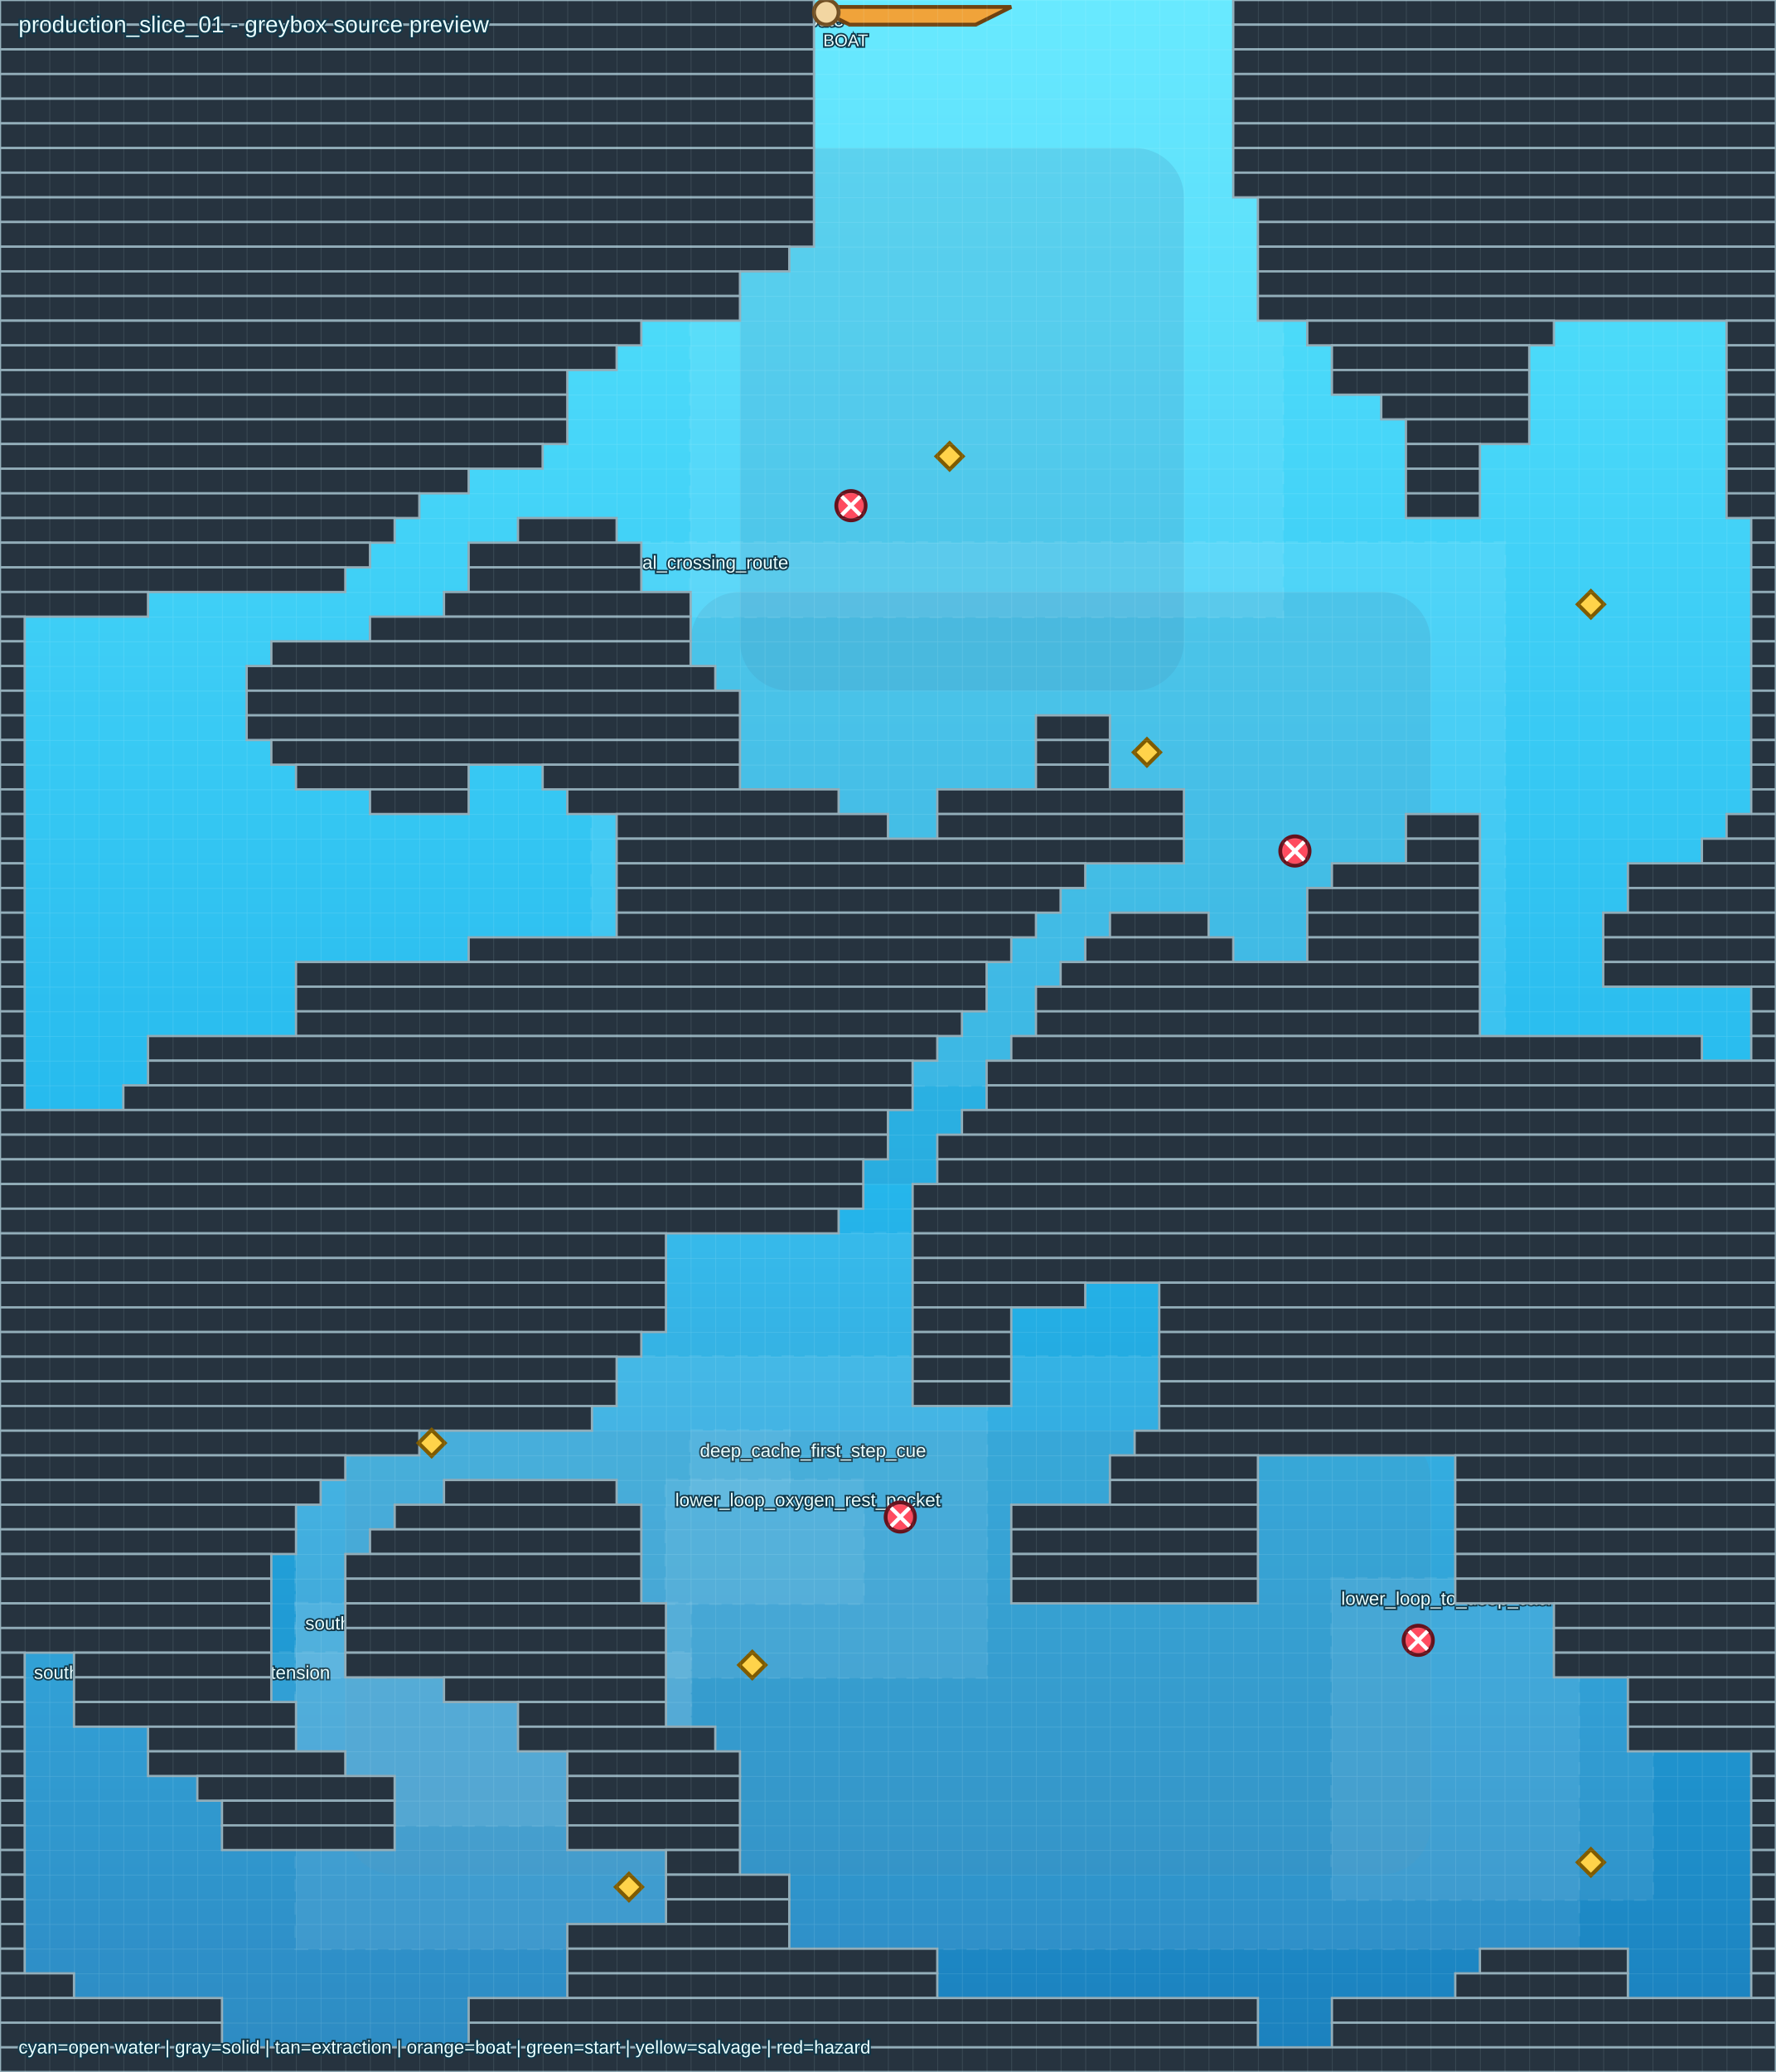
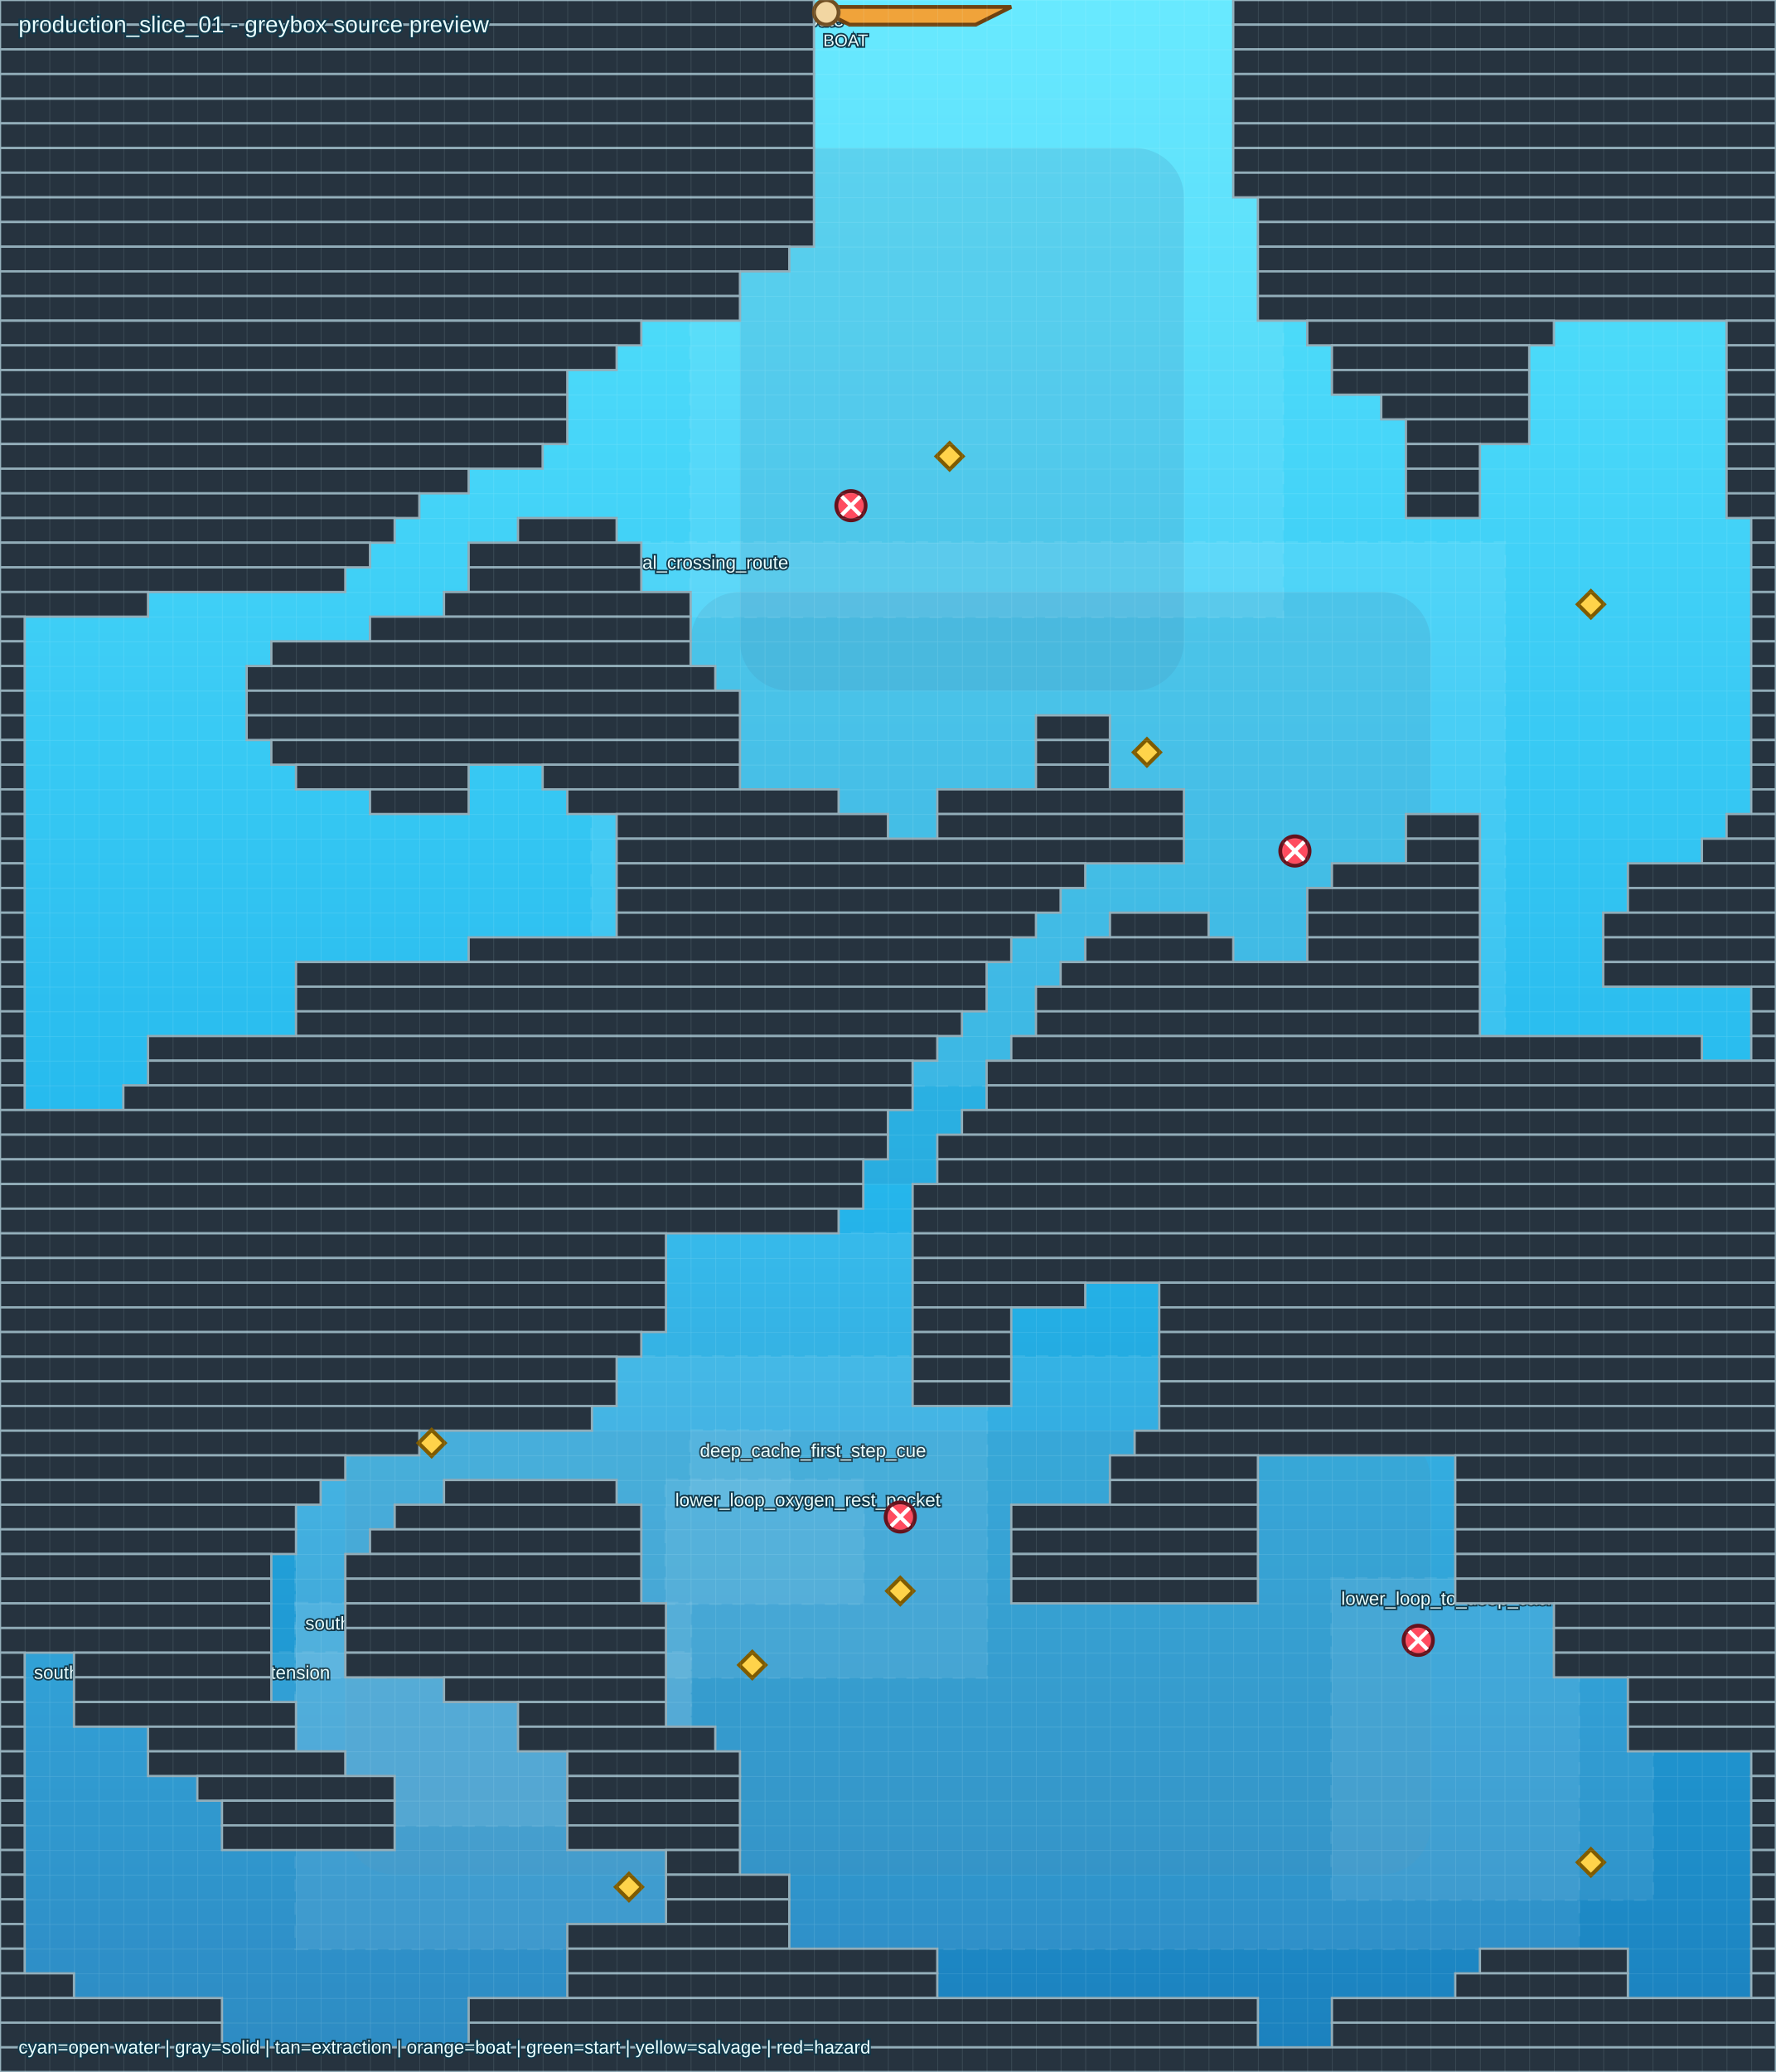
<svg xmlns="http://www.w3.org/2000/svg" viewBox="0 0 2304 2688" width="2304" height="2688">
  <defs>
    <linearGradient id="water" x1="0" y1="0" x2="0" y2="1">
      <stop offset="0%" stop-color="#4ee6ff" />
      <stop offset="55%" stop-color="#13b3ec" />
      <stop offset="100%" stop-color="#0874b7" />
    </linearGradient>
    <pattern id="grid" width="32" height="32" patternUnits="userSpaceOnUse">
      <path d="M 32 0 L 0 0 0 32" fill="none" stroke="#d8f7ff" stroke-width="1" opacity="0.22" />
    </pattern>
  </defs>
  <rect x="0" y="0" width="2304" height="2688" fill="url(#water)" />
  <rect x="960" y="192" width="576" height="704" rx="64" fill="#237fad" opacity="0.22" />
  <rect x="896" y="768" width="960" height="768" rx="64" fill="#237fad" opacity="0.22" />
  <rect x="448" y="1856" width="1408" height="576" rx="64" fill="#237fad" opacity="0.22" />
  <rect x="0" y="0" width="2304" height="2688" fill="#ffffff" opacity="0.08" stroke="#ffffff" stroke-width="4" stroke-dasharray="16 14" />
  <text x="12.0" y="34.0" fill="#eaffff" font-family="Arial, sans-serif" font-size="24" paint-order="stroke" stroke="#10384a" stroke-width="4">production_slice_bounds</text>
  <rect x="896" y="0" width="768" height="800" fill="#ffffff" opacity="0.08" stroke="#ffffff" stroke-width="4" stroke-dasharray="16 14" />
  <text x="908.0" y="34.0" fill="#eaffff" font-family="Arial, sans-serif" font-size="24" paint-order="stroke" stroke="#10384a" stroke-width="4">entry_shaft_route</text>
  <rect x="768" y="704" width="1184" height="704" fill="#ffffff" opacity="0.08" stroke="#ffffff" stroke-width="4" stroke-dasharray="16 14" />
  <text x="780.0" y="738.0" fill="#eaffff" font-family="Arial, sans-serif" font-size="24" paint-order="stroke" stroke="#10384a" stroke-width="4">central_crossing_route</text>
  <rect x="384" y="1760" width="1664" height="768" fill="#ffffff" opacity="0.08" stroke="#ffffff" stroke-width="4" stroke-dasharray="16 14" />
  <text x="396.0" y="1794.0" fill="#eaffff" font-family="Arial, sans-serif" font-size="24" paint-order="stroke" stroke="#10384a" stroke-width="4">lower_loop_route</text>
  <rect x="896" y="1856" width="128" height="96" fill="#ffffff" opacity="0.08" stroke="#ffffff" stroke-width="4" stroke-dasharray="16 14" />
  <text x="908.0" y="1890.0" fill="#eaffff" font-family="Arial, sans-serif" font-size="24" paint-order="stroke" stroke="#10384a" stroke-width="4">deep_cache_first_step_cue</text>
  <rect x="384" y="1600" width="896" height="576" fill="#ffffff" opacity="0.08" stroke="#ffffff" stroke-width="4" stroke-dasharray="16 14" />
  <text x="396.0" y="1634.0" fill="#eaffff" font-family="Arial, sans-serif" font-size="24" paint-order="stroke" stroke="#10384a" stroke-width="4">return_pressure_to_boat</text>
  <rect x="864" y="1920" width="256" height="160" fill="#ffffff" opacity="0.08" stroke="#ffffff" stroke-width="4" stroke-dasharray="16 14" />
  <text x="876.0" y="1954.0" fill="#eaffff" font-family="Arial, sans-serif" font-size="24" paint-order="stroke" stroke="#10384a" stroke-width="4">lower_loop_oxygen_rest_pocket</text>
  <rect x="32" y="2144" width="864" height="512" fill="#ffffff" opacity="0.08" stroke="#ffffff" stroke-width="4" stroke-dasharray="16 14" />
  <text x="44.0" y="2178.0" fill="#eaffff" font-family="Arial, sans-serif" font-size="24" paint-order="stroke" stroke="#10384a" stroke-width="4">southwest_return_pocket_extension</text>
  <rect x="384" y="2080" width="512" height="288" fill="#ffffff" opacity="0.08" stroke="#ffffff" stroke-width="4" stroke-dasharray="16 14" />
  <text x="396.0" y="2114.0" fill="#eaffff" font-family="Arial, sans-serif" font-size="24" paint-order="stroke" stroke="#10384a" stroke-width="4">southwest_pocket_pre_pickup_cue</text>
  <rect x="1728" y="2048" width="416" height="416" fill="#ffffff" opacity="0.08" stroke="#ffffff" stroke-width="4" stroke-dasharray="16 14" />
  <text x="1740.0" y="2082.0" fill="#eaffff" font-family="Arial, sans-serif" font-size="24" paint-order="stroke" stroke="#10384a" stroke-width="4">lower_loop_to_deep_cache_pressure</text>
  <rect x="0" y="0" width="1056" height="32" fill="#26333f" stroke="#8ea9b5" stroke-width="3" />
  <rect x="1600" y="0" width="704" height="32" fill="#26333f" stroke="#8ea9b5" stroke-width="3" />
  <rect x="0" y="32" width="1056" height="32" fill="#26333f" stroke="#8ea9b5" stroke-width="3" />
  <rect x="1600" y="32" width="704" height="32" fill="#26333f" stroke="#8ea9b5" stroke-width="3" />
  <rect x="0" y="64" width="1056" height="32" fill="#26333f" stroke="#8ea9b5" stroke-width="3" />
  <rect x="1600" y="64" width="704" height="32" fill="#26333f" stroke="#8ea9b5" stroke-width="3" />
  <rect x="0" y="96" width="1056" height="32" fill="#26333f" stroke="#8ea9b5" stroke-width="3" />
  <rect x="1600" y="96" width="704" height="32" fill="#26333f" stroke="#8ea9b5" stroke-width="3" />
  <rect x="0" y="128" width="1056" height="32" fill="#26333f" stroke="#8ea9b5" stroke-width="3" />
  <rect x="1600" y="128" width="704" height="32" fill="#26333f" stroke="#8ea9b5" stroke-width="3" />
  <rect x="0" y="160" width="1056" height="32" fill="#26333f" stroke="#8ea9b5" stroke-width="3" />
  <rect x="1600" y="160" width="704" height="32" fill="#26333f" stroke="#8ea9b5" stroke-width="3" />
  <rect x="0" y="192" width="1056" height="32" fill="#26333f" stroke="#8ea9b5" stroke-width="3" />
  <rect x="1600" y="192" width="704" height="32" fill="#26333f" stroke="#8ea9b5" stroke-width="3" />
  <rect x="0" y="224" width="1056" height="32" fill="#26333f" stroke="#8ea9b5" stroke-width="3" />
  <rect x="1600" y="224" width="704" height="32" fill="#26333f" stroke="#8ea9b5" stroke-width="3" />
  <rect x="0" y="256" width="1056" height="32" fill="#26333f" stroke="#8ea9b5" stroke-width="3" />
  <rect x="1632" y="256" width="672" height="32" fill="#26333f" stroke="#8ea9b5" stroke-width="3" />
  <rect x="0" y="288" width="1056" height="32" fill="#26333f" stroke="#8ea9b5" stroke-width="3" />
  <rect x="1632" y="288" width="672" height="32" fill="#26333f" stroke="#8ea9b5" stroke-width="3" />
  <rect x="0" y="320" width="1024" height="32" fill="#26333f" stroke="#8ea9b5" stroke-width="3" />
  <rect x="1632" y="320" width="672" height="32" fill="#26333f" stroke="#8ea9b5" stroke-width="3" />
  <rect x="0" y="352" width="960" height="32" fill="#26333f" stroke="#8ea9b5" stroke-width="3" />
  <rect x="1632" y="352" width="672" height="32" fill="#26333f" stroke="#8ea9b5" stroke-width="3" />
  <rect x="0" y="384" width="960" height="32" fill="#26333f" stroke="#8ea9b5" stroke-width="3" />
  <rect x="1632" y="384" width="672" height="32" fill="#26333f" stroke="#8ea9b5" stroke-width="3" />
  <rect x="0" y="416" width="832" height="32" fill="#26333f" stroke="#8ea9b5" stroke-width="3" />
  <rect x="1696" y="416" width="320" height="32" fill="#26333f" stroke="#8ea9b5" stroke-width="3" />
  <rect x="2240" y="416" width="64" height="32" fill="#26333f" stroke="#8ea9b5" stroke-width="3" />
  <rect x="0" y="448" width="800" height="32" fill="#26333f" stroke="#8ea9b5" stroke-width="3" />
  <rect x="1728" y="448" width="256" height="32" fill="#26333f" stroke="#8ea9b5" stroke-width="3" />
  <rect x="2240" y="448" width="64" height="32" fill="#26333f" stroke="#8ea9b5" stroke-width="3" />
  <rect x="0" y="480" width="736" height="32" fill="#26333f" stroke="#8ea9b5" stroke-width="3" />
  <rect x="1728" y="480" width="256" height="32" fill="#26333f" stroke="#8ea9b5" stroke-width="3" />
  <rect x="2240" y="480" width="64" height="32" fill="#26333f" stroke="#8ea9b5" stroke-width="3" />
  <rect x="0" y="512" width="736" height="32" fill="#26333f" stroke="#8ea9b5" stroke-width="3" />
  <rect x="1792" y="512" width="192" height="32" fill="#26333f" stroke="#8ea9b5" stroke-width="3" />
  <rect x="2240" y="512" width="64" height="32" fill="#26333f" stroke="#8ea9b5" stroke-width="3" />
  <rect x="0" y="544" width="736" height="32" fill="#26333f" stroke="#8ea9b5" stroke-width="3" />
  <rect x="1824" y="544" width="160" height="32" fill="#26333f" stroke="#8ea9b5" stroke-width="3" />
  <rect x="2240" y="544" width="64" height="32" fill="#26333f" stroke="#8ea9b5" stroke-width="3" />
  <rect x="0" y="576" width="704" height="32" fill="#26333f" stroke="#8ea9b5" stroke-width="3" />
  <rect x="1824" y="576" width="96" height="32" fill="#26333f" stroke="#8ea9b5" stroke-width="3" />
  <rect x="2240" y="576" width="64" height="32" fill="#26333f" stroke="#8ea9b5" stroke-width="3" />
  <rect x="0" y="608" width="608" height="32" fill="#26333f" stroke="#8ea9b5" stroke-width="3" />
  <rect x="1824" y="608" width="96" height="32" fill="#26333f" stroke="#8ea9b5" stroke-width="3" />
  <rect x="2240" y="608" width="64" height="32" fill="#26333f" stroke="#8ea9b5" stroke-width="3" />
  <rect x="0" y="640" width="544" height="32" fill="#26333f" stroke="#8ea9b5" stroke-width="3" />
  <rect x="1824" y="640" width="96" height="32" fill="#26333f" stroke="#8ea9b5" stroke-width="3" />
  <rect x="2240" y="640" width="64" height="32" fill="#26333f" stroke="#8ea9b5" stroke-width="3" />
  <rect x="0" y="672" width="512" height="32" fill="#26333f" stroke="#8ea9b5" stroke-width="3" />
  <rect x="672" y="672" width="128" height="32" fill="#26333f" stroke="#8ea9b5" stroke-width="3" />
  <rect x="2272" y="672" width="32" height="32" fill="#26333f" stroke="#8ea9b5" stroke-width="3" />
  <rect x="0" y="704" width="480" height="32" fill="#26333f" stroke="#8ea9b5" stroke-width="3" />
  <rect x="608" y="704" width="224" height="32" fill="#26333f" stroke="#8ea9b5" stroke-width="3" />
  <rect x="2272" y="704" width="32" height="32" fill="#26333f" stroke="#8ea9b5" stroke-width="3" />
  <rect x="0" y="736" width="448" height="32" fill="#26333f" stroke="#8ea9b5" stroke-width="3" />
  <rect x="608" y="736" width="224" height="32" fill="#26333f" stroke="#8ea9b5" stroke-width="3" />
  <rect x="2272" y="736" width="32" height="32" fill="#26333f" stroke="#8ea9b5" stroke-width="3" />
  <rect x="0" y="768" width="192" height="32" fill="#26333f" stroke="#8ea9b5" stroke-width="3" />
  <rect x="576" y="768" width="320" height="32" fill="#26333f" stroke="#8ea9b5" stroke-width="3" />
  <rect x="2272" y="768" width="32" height="32" fill="#26333f" stroke="#8ea9b5" stroke-width="3" />
  <rect x="0" y="800" width="32" height="32" fill="#26333f" stroke="#8ea9b5" stroke-width="3" />
  <rect x="480" y="800" width="416" height="32" fill="#26333f" stroke="#8ea9b5" stroke-width="3" />
  <rect x="2272" y="800" width="32" height="32" fill="#26333f" stroke="#8ea9b5" stroke-width="3" />
  <rect x="0" y="832" width="32" height="32" fill="#26333f" stroke="#8ea9b5" stroke-width="3" />
  <rect x="352" y="832" width="544" height="32" fill="#26333f" stroke="#8ea9b5" stroke-width="3" />
  <rect x="2272" y="832" width="32" height="32" fill="#26333f" stroke="#8ea9b5" stroke-width="3" />
  <rect x="0" y="864" width="32" height="32" fill="#26333f" stroke="#8ea9b5" stroke-width="3" />
  <rect x="320" y="864" width="608" height="32" fill="#26333f" stroke="#8ea9b5" stroke-width="3" />
  <rect x="2272" y="864" width="32" height="32" fill="#26333f" stroke="#8ea9b5" stroke-width="3" />
  <rect x="0" y="896" width="32" height="32" fill="#26333f" stroke="#8ea9b5" stroke-width="3" />
  <rect x="320" y="896" width="640" height="32" fill="#26333f" stroke="#8ea9b5" stroke-width="3" />
  <rect x="2272" y="896" width="32" height="32" fill="#26333f" stroke="#8ea9b5" stroke-width="3" />
  <rect x="0" y="928" width="32" height="32" fill="#26333f" stroke="#8ea9b5" stroke-width="3" />
  <rect x="320" y="928" width="640" height="32" fill="#26333f" stroke="#8ea9b5" stroke-width="3" />
  <rect x="1344" y="928" width="96" height="32" fill="#26333f" stroke="#8ea9b5" stroke-width="3" />
  <rect x="2272" y="928" width="32" height="32" fill="#26333f" stroke="#8ea9b5" stroke-width="3" />
  <rect x="0" y="960" width="32" height="32" fill="#26333f" stroke="#8ea9b5" stroke-width="3" />
  <rect x="352" y="960" width="608" height="32" fill="#26333f" stroke="#8ea9b5" stroke-width="3" />
  <rect x="1344" y="960" width="96" height="32" fill="#26333f" stroke="#8ea9b5" stroke-width="3" />
  <rect x="2272" y="960" width="32" height="32" fill="#26333f" stroke="#8ea9b5" stroke-width="3" />
  <rect x="0" y="992" width="32" height="32" fill="#26333f" stroke="#8ea9b5" stroke-width="3" />
  <rect x="384" y="992" width="224" height="32" fill="#26333f" stroke="#8ea9b5" stroke-width="3" />
  <rect x="704" y="992" width="256" height="32" fill="#26333f" stroke="#8ea9b5" stroke-width="3" />
  <rect x="1344" y="992" width="96" height="32" fill="#26333f" stroke="#8ea9b5" stroke-width="3" />
  <rect x="2272" y="992" width="32" height="32" fill="#26333f" stroke="#8ea9b5" stroke-width="3" />
  <rect x="0" y="1024" width="32" height="32" fill="#26333f" stroke="#8ea9b5" stroke-width="3" />
  <rect x="480" y="1024" width="128" height="32" fill="#26333f" stroke="#8ea9b5" stroke-width="3" />
  <rect x="736" y="1024" width="352" height="32" fill="#26333f" stroke="#8ea9b5" stroke-width="3" />
  <rect x="1216" y="1024" width="320" height="32" fill="#26333f" stroke="#8ea9b5" stroke-width="3" />
  <rect x="2272" y="1024" width="32" height="32" fill="#26333f" stroke="#8ea9b5" stroke-width="3" />
  <rect x="0" y="1056" width="32" height="32" fill="#26333f" stroke="#8ea9b5" stroke-width="3" />
  <rect x="800" y="1056" width="352" height="32" fill="#26333f" stroke="#8ea9b5" stroke-width="3" />
  <rect x="1216" y="1056" width="320" height="32" fill="#26333f" stroke="#8ea9b5" stroke-width="3" />
  <rect x="1824" y="1056" width="96" height="32" fill="#26333f" stroke="#8ea9b5" stroke-width="3" />
  <rect x="2240" y="1056" width="64" height="32" fill="#26333f" stroke="#8ea9b5" stroke-width="3" />
  <rect x="0" y="1088" width="32" height="32" fill="#26333f" stroke="#8ea9b5" stroke-width="3" />
  <rect x="800" y="1088" width="736" height="32" fill="#26333f" stroke="#8ea9b5" stroke-width="3" />
  <rect x="1824" y="1088" width="96" height="32" fill="#26333f" stroke="#8ea9b5" stroke-width="3" />
  <rect x="2208" y="1088" width="96" height="32" fill="#26333f" stroke="#8ea9b5" stroke-width="3" />
  <rect x="0" y="1120" width="32" height="32" fill="#26333f" stroke="#8ea9b5" stroke-width="3" />
  <rect x="800" y="1120" width="608" height="32" fill="#26333f" stroke="#8ea9b5" stroke-width="3" />
  <rect x="1728" y="1120" width="192" height="32" fill="#26333f" stroke="#8ea9b5" stroke-width="3" />
  <rect x="2112" y="1120" width="192" height="32" fill="#26333f" stroke="#8ea9b5" stroke-width="3" />
  <rect x="0" y="1152" width="32" height="32" fill="#26333f" stroke="#8ea9b5" stroke-width="3" />
  <rect x="800" y="1152" width="576" height="32" fill="#26333f" stroke="#8ea9b5" stroke-width="3" />
  <rect x="1696" y="1152" width="224" height="32" fill="#26333f" stroke="#8ea9b5" stroke-width="3" />
  <rect x="2112" y="1152" width="192" height="32" fill="#26333f" stroke="#8ea9b5" stroke-width="3" />
  <rect x="0" y="1184" width="32" height="32" fill="#26333f" stroke="#8ea9b5" stroke-width="3" />
  <rect x="800" y="1184" width="544" height="32" fill="#26333f" stroke="#8ea9b5" stroke-width="3" />
  <rect x="1440" y="1184" width="128" height="32" fill="#26333f" stroke="#8ea9b5" stroke-width="3" />
  <rect x="1696" y="1184" width="224" height="32" fill="#26333f" stroke="#8ea9b5" stroke-width="3" />
  <rect x="2080" y="1184" width="224" height="32" fill="#26333f" stroke="#8ea9b5" stroke-width="3" />
  <rect x="0" y="1216" width="32" height="32" fill="#26333f" stroke="#8ea9b5" stroke-width="3" />
  <rect x="608" y="1216" width="704" height="32" fill="#26333f" stroke="#8ea9b5" stroke-width="3" />
  <rect x="1408" y="1216" width="192" height="32" fill="#26333f" stroke="#8ea9b5" stroke-width="3" />
  <rect x="1696" y="1216" width="224" height="32" fill="#26333f" stroke="#8ea9b5" stroke-width="3" />
  <rect x="2080" y="1216" width="224" height="32" fill="#26333f" stroke="#8ea9b5" stroke-width="3" />
  <rect x="0" y="1248" width="32" height="32" fill="#26333f" stroke="#8ea9b5" stroke-width="3" />
  <rect x="384" y="1248" width="896" height="32" fill="#26333f" stroke="#8ea9b5" stroke-width="3" />
  <rect x="1376" y="1248" width="544" height="32" fill="#26333f" stroke="#8ea9b5" stroke-width="3" />
  <rect x="2080" y="1248" width="224" height="32" fill="#26333f" stroke="#8ea9b5" stroke-width="3" />
  <rect x="0" y="1280" width="32" height="32" fill="#26333f" stroke="#8ea9b5" stroke-width="3" />
  <rect x="384" y="1280" width="896" height="32" fill="#26333f" stroke="#8ea9b5" stroke-width="3" />
  <rect x="1344" y="1280" width="576" height="32" fill="#26333f" stroke="#8ea9b5" stroke-width="3" />
  <rect x="2272" y="1280" width="32" height="32" fill="#26333f" stroke="#8ea9b5" stroke-width="3" />
  <rect x="0" y="1312" width="32" height="32" fill="#26333f" stroke="#8ea9b5" stroke-width="3" />
  <rect x="384" y="1312" width="864" height="32" fill="#26333f" stroke="#8ea9b5" stroke-width="3" />
  <rect x="1344" y="1312" width="576" height="32" fill="#26333f" stroke="#8ea9b5" stroke-width="3" />
  <rect x="2272" y="1312" width="32" height="32" fill="#26333f" stroke="#8ea9b5" stroke-width="3" />
  <rect x="0" y="1344" width="32" height="32" fill="#26333f" stroke="#8ea9b5" stroke-width="3" />
  <rect x="192" y="1344" width="1024" height="32" fill="#26333f" stroke="#8ea9b5" stroke-width="3" />
  <rect x="1312" y="1344" width="896" height="32" fill="#26333f" stroke="#8ea9b5" stroke-width="3" />
  <rect x="2272" y="1344" width="32" height="32" fill="#26333f" stroke="#8ea9b5" stroke-width="3" />
  <rect x="0" y="1376" width="32" height="32" fill="#26333f" stroke="#8ea9b5" stroke-width="3" />
  <rect x="192" y="1376" width="992" height="32" fill="#26333f" stroke="#8ea9b5" stroke-width="3" />
  <rect x="1280" y="1376" width="1024" height="32" fill="#26333f" stroke="#8ea9b5" stroke-width="3" />
  <rect x="0" y="1408" width="32" height="32" fill="#26333f" stroke="#8ea9b5" stroke-width="3" />
  <rect x="160" y="1408" width="1024" height="32" fill="#26333f" stroke="#8ea9b5" stroke-width="3" />
  <rect x="1280" y="1408" width="1024" height="32" fill="#26333f" stroke="#8ea9b5" stroke-width="3" />
  <rect x="0" y="1440" width="1152" height="32" fill="#26333f" stroke="#8ea9b5" stroke-width="3" />
  <rect x="1248" y="1440" width="1056" height="32" fill="#26333f" stroke="#8ea9b5" stroke-width="3" />
  <rect x="0" y="1472" width="1152" height="32" fill="#26333f" stroke="#8ea9b5" stroke-width="3" />
  <rect x="1216" y="1472" width="1088" height="32" fill="#26333f" stroke="#8ea9b5" stroke-width="3" />
  <rect x="0" y="1504" width="1120" height="32" fill="#26333f" stroke="#8ea9b5" stroke-width="3" />
  <rect x="1216" y="1504" width="1088" height="32" fill="#26333f" stroke="#8ea9b5" stroke-width="3" />
  <rect x="0" y="1536" width="1120" height="32" fill="#26333f" stroke="#8ea9b5" stroke-width="3" />
  <rect x="1184" y="1536" width="1120" height="32" fill="#26333f" stroke="#8ea9b5" stroke-width="3" />
  <rect x="0" y="1568" width="1088" height="32" fill="#26333f" stroke="#8ea9b5" stroke-width="3" />
  <rect x="1184" y="1568" width="1120" height="32" fill="#26333f" stroke="#8ea9b5" stroke-width="3" />
  <rect x="0" y="1600" width="864" height="32" fill="#26333f" stroke="#8ea9b5" stroke-width="3" />
  <rect x="1184" y="1600" width="1120" height="32" fill="#26333f" stroke="#8ea9b5" stroke-width="3" />
  <rect x="0" y="1632" width="864" height="32" fill="#26333f" stroke="#8ea9b5" stroke-width="3" />
  <rect x="1184" y="1632" width="1120" height="32" fill="#26333f" stroke="#8ea9b5" stroke-width="3" />
  <rect x="0" y="1664" width="864" height="32" fill="#26333f" stroke="#8ea9b5" stroke-width="3" />
  <rect x="1184" y="1664" width="224" height="32" fill="#26333f" stroke="#8ea9b5" stroke-width="3" />
  <rect x="1504" y="1664" width="800" height="32" fill="#26333f" stroke="#8ea9b5" stroke-width="3" />
  <rect x="0" y="1696" width="864" height="32" fill="#26333f" stroke="#8ea9b5" stroke-width="3" />
  <rect x="1184" y="1696" width="128" height="32" fill="#26333f" stroke="#8ea9b5" stroke-width="3" />
  <rect x="1504" y="1696" width="800" height="32" fill="#26333f" stroke="#8ea9b5" stroke-width="3" />
  <rect x="0" y="1728" width="832" height="32" fill="#26333f" stroke="#8ea9b5" stroke-width="3" />
  <rect x="1184" y="1728" width="128" height="32" fill="#26333f" stroke="#8ea9b5" stroke-width="3" />
  <rect x="1504" y="1728" width="800" height="32" fill="#26333f" stroke="#8ea9b5" stroke-width="3" />
  <rect x="0" y="1760" width="800" height="32" fill="#26333f" stroke="#8ea9b5" stroke-width="3" />
  <rect x="1184" y="1760" width="128" height="32" fill="#26333f" stroke="#8ea9b5" stroke-width="3" />
  <rect x="1504" y="1760" width="800" height="32" fill="#26333f" stroke="#8ea9b5" stroke-width="3" />
  <rect x="0" y="1792" width="800" height="32" fill="#26333f" stroke="#8ea9b5" stroke-width="3" />
  <rect x="1184" y="1792" width="128" height="32" fill="#26333f" stroke="#8ea9b5" stroke-width="3" />
  <rect x="1504" y="1792" width="800" height="32" fill="#26333f" stroke="#8ea9b5" stroke-width="3" />
  <rect x="0" y="1824" width="768" height="32" fill="#26333f" stroke="#8ea9b5" stroke-width="3" />
  <rect x="1504" y="1824" width="800" height="32" fill="#26333f" stroke="#8ea9b5" stroke-width="3" />
  <rect x="0" y="1856" width="544" height="32" fill="#26333f" stroke="#8ea9b5" stroke-width="3" />
  <rect x="1472" y="1856" width="832" height="32" fill="#26333f" stroke="#8ea9b5" stroke-width="3" />
  <rect x="0" y="1888" width="448" height="32" fill="#26333f" stroke="#8ea9b5" stroke-width="3" />
  <rect x="1440" y="1888" width="192" height="32" fill="#26333f" stroke="#8ea9b5" stroke-width="3" />
  <rect x="1888" y="1888" width="416" height="32" fill="#26333f" stroke="#8ea9b5" stroke-width="3" />
  <rect x="0" y="1920" width="416" height="32" fill="#26333f" stroke="#8ea9b5" stroke-width="3" />
  <rect x="576" y="1920" width="224" height="32" fill="#26333f" stroke="#8ea9b5" stroke-width="3" />
  <rect x="1440" y="1920" width="192" height="32" fill="#26333f" stroke="#8ea9b5" stroke-width="3" />
  <rect x="1888" y="1920" width="416" height="32" fill="#26333f" stroke="#8ea9b5" stroke-width="3" />
  <rect x="0" y="1952" width="384" height="32" fill="#26333f" stroke="#8ea9b5" stroke-width="3" />
  <rect x="512" y="1952" width="320" height="32" fill="#26333f" stroke="#8ea9b5" stroke-width="3" />
  <rect x="1312" y="1952" width="320" height="32" fill="#26333f" stroke="#8ea9b5" stroke-width="3" />
  <rect x="1888" y="1952" width="416" height="32" fill="#26333f" stroke="#8ea9b5" stroke-width="3" />
  <rect x="0" y="1984" width="384" height="32" fill="#26333f" stroke="#8ea9b5" stroke-width="3" />
  <rect x="480" y="1984" width="352" height="32" fill="#26333f" stroke="#8ea9b5" stroke-width="3" />
  <rect x="1312" y="1984" width="320" height="32" fill="#26333f" stroke="#8ea9b5" stroke-width="3" />
  <rect x="1888" y="1984" width="416" height="32" fill="#26333f" stroke="#8ea9b5" stroke-width="3" />
  <rect x="0" y="2016" width="352" height="32" fill="#26333f" stroke="#8ea9b5" stroke-width="3" />
  <rect x="448" y="2016" width="384" height="32" fill="#26333f" stroke="#8ea9b5" stroke-width="3" />
  <rect x="1312" y="2016" width="320" height="32" fill="#26333f" stroke="#8ea9b5" stroke-width="3" />
  <rect x="1888" y="2016" width="416" height="32" fill="#26333f" stroke="#8ea9b5" stroke-width="3" />
  <rect x="0" y="2048" width="352" height="32" fill="#26333f" stroke="#8ea9b5" stroke-width="3" />
  <rect x="448" y="2048" width="384" height="32" fill="#26333f" stroke="#8ea9b5" stroke-width="3" />
  <rect x="1312" y="2048" width="320" height="32" fill="#26333f" stroke="#8ea9b5" stroke-width="3" />
  <rect x="1888" y="2048" width="416" height="32" fill="#26333f" stroke="#8ea9b5" stroke-width="3" />
  <rect x="0" y="2080" width="352" height="32" fill="#26333f" stroke="#8ea9b5" stroke-width="3" />
  <rect x="448" y="2080" width="416" height="32" fill="#26333f" stroke="#8ea9b5" stroke-width="3" />
  <rect x="2016" y="2080" width="288" height="32" fill="#26333f" stroke="#8ea9b5" stroke-width="3" />
  <rect x="0" y="2112" width="352" height="32" fill="#26333f" stroke="#8ea9b5" stroke-width="3" />
  <rect x="448" y="2112" width="416" height="32" fill="#26333f" stroke="#8ea9b5" stroke-width="3" />
  <rect x="2016" y="2112" width="288" height="32" fill="#26333f" stroke="#8ea9b5" stroke-width="3" />
  <rect x="0" y="2144" width="32" height="32" fill="#26333f" stroke="#8ea9b5" stroke-width="3" />
  <rect x="96" y="2144" width="256" height="32" fill="#26333f" stroke="#8ea9b5" stroke-width="3" />
  <rect x="448" y="2144" width="416" height="32" fill="#26333f" stroke="#8ea9b5" stroke-width="3" />
  <rect x="2016" y="2144" width="288" height="32" fill="#26333f" stroke="#8ea9b5" stroke-width="3" />
  <rect x="0" y="2176" width="32" height="32" fill="#26333f" stroke="#8ea9b5" stroke-width="3" />
  <rect x="96" y="2176" width="256" height="32" fill="#26333f" stroke="#8ea9b5" stroke-width="3" />
  <rect x="576" y="2176" width="288" height="32" fill="#26333f" stroke="#8ea9b5" stroke-width="3" />
  <rect x="2112" y="2176" width="192" height="32" fill="#26333f" stroke="#8ea9b5" stroke-width="3" />
  <rect x="0" y="2208" width="32" height="32" fill="#26333f" stroke="#8ea9b5" stroke-width="3" />
  <rect x="96" y="2208" width="288" height="32" fill="#26333f" stroke="#8ea9b5" stroke-width="3" />
  <rect x="672" y="2208" width="192" height="32" fill="#26333f" stroke="#8ea9b5" stroke-width="3" />
  <rect x="2112" y="2208" width="192" height="32" fill="#26333f" stroke="#8ea9b5" stroke-width="3" />
  <rect x="0" y="2240" width="32" height="32" fill="#26333f" stroke="#8ea9b5" stroke-width="3" />
  <rect x="192" y="2240" width="192" height="32" fill="#26333f" stroke="#8ea9b5" stroke-width="3" />
  <rect x="672" y="2240" width="256" height="32" fill="#26333f" stroke="#8ea9b5" stroke-width="3" />
  <rect x="2112" y="2240" width="192" height="32" fill="#26333f" stroke="#8ea9b5" stroke-width="3" />
  <rect x="0" y="2272" width="32" height="32" fill="#26333f" stroke="#8ea9b5" stroke-width="3" />
  <rect x="192" y="2272" width="256" height="32" fill="#26333f" stroke="#8ea9b5" stroke-width="3" />
  <rect x="736" y="2272" width="224" height="32" fill="#26333f" stroke="#8ea9b5" stroke-width="3" />
  <rect x="2272" y="2272" width="32" height="32" fill="#26333f" stroke="#8ea9b5" stroke-width="3" />
  <rect x="0" y="2304" width="32" height="32" fill="#26333f" stroke="#8ea9b5" stroke-width="3" />
  <rect x="256" y="2304" width="256" height="32" fill="#26333f" stroke="#8ea9b5" stroke-width="3" />
  <rect x="736" y="2304" width="224" height="32" fill="#26333f" stroke="#8ea9b5" stroke-width="3" />
  <rect x="2272" y="2304" width="32" height="32" fill="#26333f" stroke="#8ea9b5" stroke-width="3" />
  <rect x="0" y="2336" width="32" height="32" fill="#26333f" stroke="#8ea9b5" stroke-width="3" />
  <rect x="288" y="2336" width="224" height="32" fill="#26333f" stroke="#8ea9b5" stroke-width="3" />
  <rect x="736" y="2336" width="224" height="32" fill="#26333f" stroke="#8ea9b5" stroke-width="3" />
  <rect x="2272" y="2336" width="32" height="32" fill="#26333f" stroke="#8ea9b5" stroke-width="3" />
  <rect x="0" y="2368" width="32" height="32" fill="#26333f" stroke="#8ea9b5" stroke-width="3" />
  <rect x="288" y="2368" width="224" height="32" fill="#26333f" stroke="#8ea9b5" stroke-width="3" />
  <rect x="736" y="2368" width="224" height="32" fill="#26333f" stroke="#8ea9b5" stroke-width="3" />
  <rect x="2272" y="2368" width="32" height="32" fill="#26333f" stroke="#8ea9b5" stroke-width="3" />
  <rect x="0" y="2400" width="32" height="32" fill="#26333f" stroke="#8ea9b5" stroke-width="3" />
  <rect x="864" y="2400" width="96" height="32" fill="#26333f" stroke="#8ea9b5" stroke-width="3" />
  <rect x="2272" y="2400" width="32" height="32" fill="#26333f" stroke="#8ea9b5" stroke-width="3" />
  <rect x="0" y="2432" width="32" height="32" fill="#26333f" stroke="#8ea9b5" stroke-width="3" />
  <rect x="864" y="2432" width="160" height="32" fill="#26333f" stroke="#8ea9b5" stroke-width="3" />
  <rect x="2272" y="2432" width="32" height="32" fill="#26333f" stroke="#8ea9b5" stroke-width="3" />
  <rect x="0" y="2464" width="32" height="32" fill="#26333f" stroke="#8ea9b5" stroke-width="3" />
  <rect x="864" y="2464" width="160" height="32" fill="#26333f" stroke="#8ea9b5" stroke-width="3" />
  <rect x="2272" y="2464" width="32" height="32" fill="#26333f" stroke="#8ea9b5" stroke-width="3" />
  <rect x="0" y="2496" width="32" height="32" fill="#26333f" stroke="#8ea9b5" stroke-width="3" />
  <rect x="736" y="2496" width="288" height="32" fill="#26333f" stroke="#8ea9b5" stroke-width="3" />
  <rect x="2272" y="2496" width="32" height="32" fill="#26333f" stroke="#8ea9b5" stroke-width="3" />
  <rect x="0" y="2528" width="32" height="32" fill="#26333f" stroke="#8ea9b5" stroke-width="3" />
  <rect x="736" y="2528" width="480" height="32" fill="#26333f" stroke="#8ea9b5" stroke-width="3" />
  <rect x="1920" y="2528" width="192" height="32" fill="#26333f" stroke="#8ea9b5" stroke-width="3" />
  <rect x="2272" y="2528" width="32" height="32" fill="#26333f" stroke="#8ea9b5" stroke-width="3" />
  <rect x="0" y="2560" width="96" height="32" fill="#26333f" stroke="#8ea9b5" stroke-width="3" />
  <rect x="736" y="2560" width="480" height="32" fill="#26333f" stroke="#8ea9b5" stroke-width="3" />
  <rect x="1888" y="2560" width="224" height="32" fill="#26333f" stroke="#8ea9b5" stroke-width="3" />
  <rect x="2272" y="2560" width="32" height="32" fill="#26333f" stroke="#8ea9b5" stroke-width="3" />
  <rect x="0" y="2592" width="288" height="32" fill="#26333f" stroke="#8ea9b5" stroke-width="3" />
  <rect x="608" y="2592" width="1024" height="32" fill="#26333f" stroke="#8ea9b5" stroke-width="3" />
  <rect x="1728" y="2592" width="576" height="32" fill="#26333f" stroke="#8ea9b5" stroke-width="3" />
  <rect x="0" y="2624" width="288" height="32" fill="#26333f" stroke="#8ea9b5" stroke-width="3" />
  <rect x="608" y="2624" width="1024" height="32" fill="#26333f" stroke="#8ea9b5" stroke-width="3" />
  <rect x="1728" y="2624" width="576" height="32" fill="#26333f" stroke="#8ea9b5" stroke-width="3" />
  <rect x="0" y="2656" width="2304" height="32" fill="#26333f" stroke="#8ea9b5" stroke-width="3" />
  <polygon points="1056.0,9.0 1312.0,9.0 1265.9,32.0 1102.1,32.0" fill="#f0a33a" stroke="#6e4210" stroke-width="5" />
  <circle cx="1072.0" cy="16.0" r="16" fill="#f2d6a2" stroke="#704e22" stroke-width="5" />
  <text x="1068.0" y="60.0" fill="#eaffff" font-family="Arial, sans-serif" font-size="22" paint-order="stroke" stroke="#10384a" stroke-width="4">BOAT</text>
  <polygon points="1232.0,575.0 1249.0,592.0 1232.0,609.0 1215.0,592.0" fill="#ffd34a" stroke="#7f5b00" stroke-width="5" />
  <polygon points="1488.0,959.0 1505.0,976.0 1488.0,993.0 1471.0,976.0" fill="#ffd34a" stroke="#7f5b00" stroke-width="5" />
  <polygon points="2064.0,767.0 2081.0,784.0 2064.0,801.0 2047.0,784.0" fill="#ffd34a" stroke="#7f5b00" stroke-width="5" />
  <polygon points="976.0,2143.0 993.0,2160.0 976.0,2177.0 959.0,2160.0" fill="#ffd34a" stroke="#7f5b00" stroke-width="5" />
+   <polygon points="1168.0,2047.0 1185.0,2064.0 1168.0,2081.0 1151.0,2064.0" fill="#ffd34a" stroke="#7f5b00" stroke-width="5" />
  <polygon points="2064.0,2399.0 2081.0,2416.0 2064.0,2433.0 2047.0,2416.0" fill="#ffd34a" stroke="#7f5b00" stroke-width="5" />
  <polygon points="816.0,2431.0 833.0,2448.0 816.0,2465.0 799.0,2448.0" fill="#ffd34a" stroke="#7f5b00" stroke-width="5" />
  <polygon points="560.0,1855.0 577.0,1872.0 560.0,1889.0 543.0,1872.0" fill="#ffd34a" stroke="#7f5b00" stroke-width="5" />
  <circle cx="1104.0" cy="656.0" r="19" fill="#ff4b5f" stroke="#64121d" stroke-width="5" />
  <line x1="1092.0" y1="644.0" x2="1116.0" y2="668.0" stroke="#ffffff" stroke-width="5" />
  <line x1="1116.0" y1="644.0" x2="1092.0" y2="668.0" stroke="#ffffff" stroke-width="5" />
  <circle cx="1680.0" cy="1104.0" r="19" fill="#ff4b5f" stroke="#64121d" stroke-width="5" />
  <line x1="1668.0" y1="1092.0" x2="1692.0" y2="1116.0" stroke="#ffffff" stroke-width="5" />
  <line x1="1692.0" y1="1092.0" x2="1668.0" y2="1116.0" stroke="#ffffff" stroke-width="5" />
  <circle cx="1168.0" cy="1968.0" r="19" fill="#ff4b5f" stroke="#64121d" stroke-width="5" />
  <line x1="1156.0" y1="1956.0" x2="1180.0" y2="1980.0" stroke="#ffffff" stroke-width="5" />
  <line x1="1180.0" y1="1956.0" x2="1156.0" y2="1980.0" stroke="#ffffff" stroke-width="5" />
  <circle cx="1840.0" cy="2128.0" r="19" fill="#ff4b5f" stroke="#64121d" stroke-width="5" />
  <line x1="1828.0" y1="2116.0" x2="1852.0" y2="2140.0" stroke="#ffffff" stroke-width="5" />
  <line x1="1852.0" y1="2116.0" x2="1828.0" y2="2140.0" stroke="#ffffff" stroke-width="5" />
  <rect x="0" y="0" width="2304" height="2688" fill="url(#grid)" />
  <text x="24.0" y="42.0" fill="#eaffff" font-family="Arial, sans-serif" font-size="30" paint-order="stroke" stroke="#10384a" stroke-width="4">production_slice_01 - greybox source preview</text>
  <text x="24.0" y="2664.0" fill="#eaffff" font-family="Arial, sans-serif" font-size="24" paint-order="stroke" stroke="#10384a" stroke-width="4">cyan=open water | gray=solid | tan=extraction | orange=boat | green=start | yellow=salvage | red=hazard</text>
</svg>
